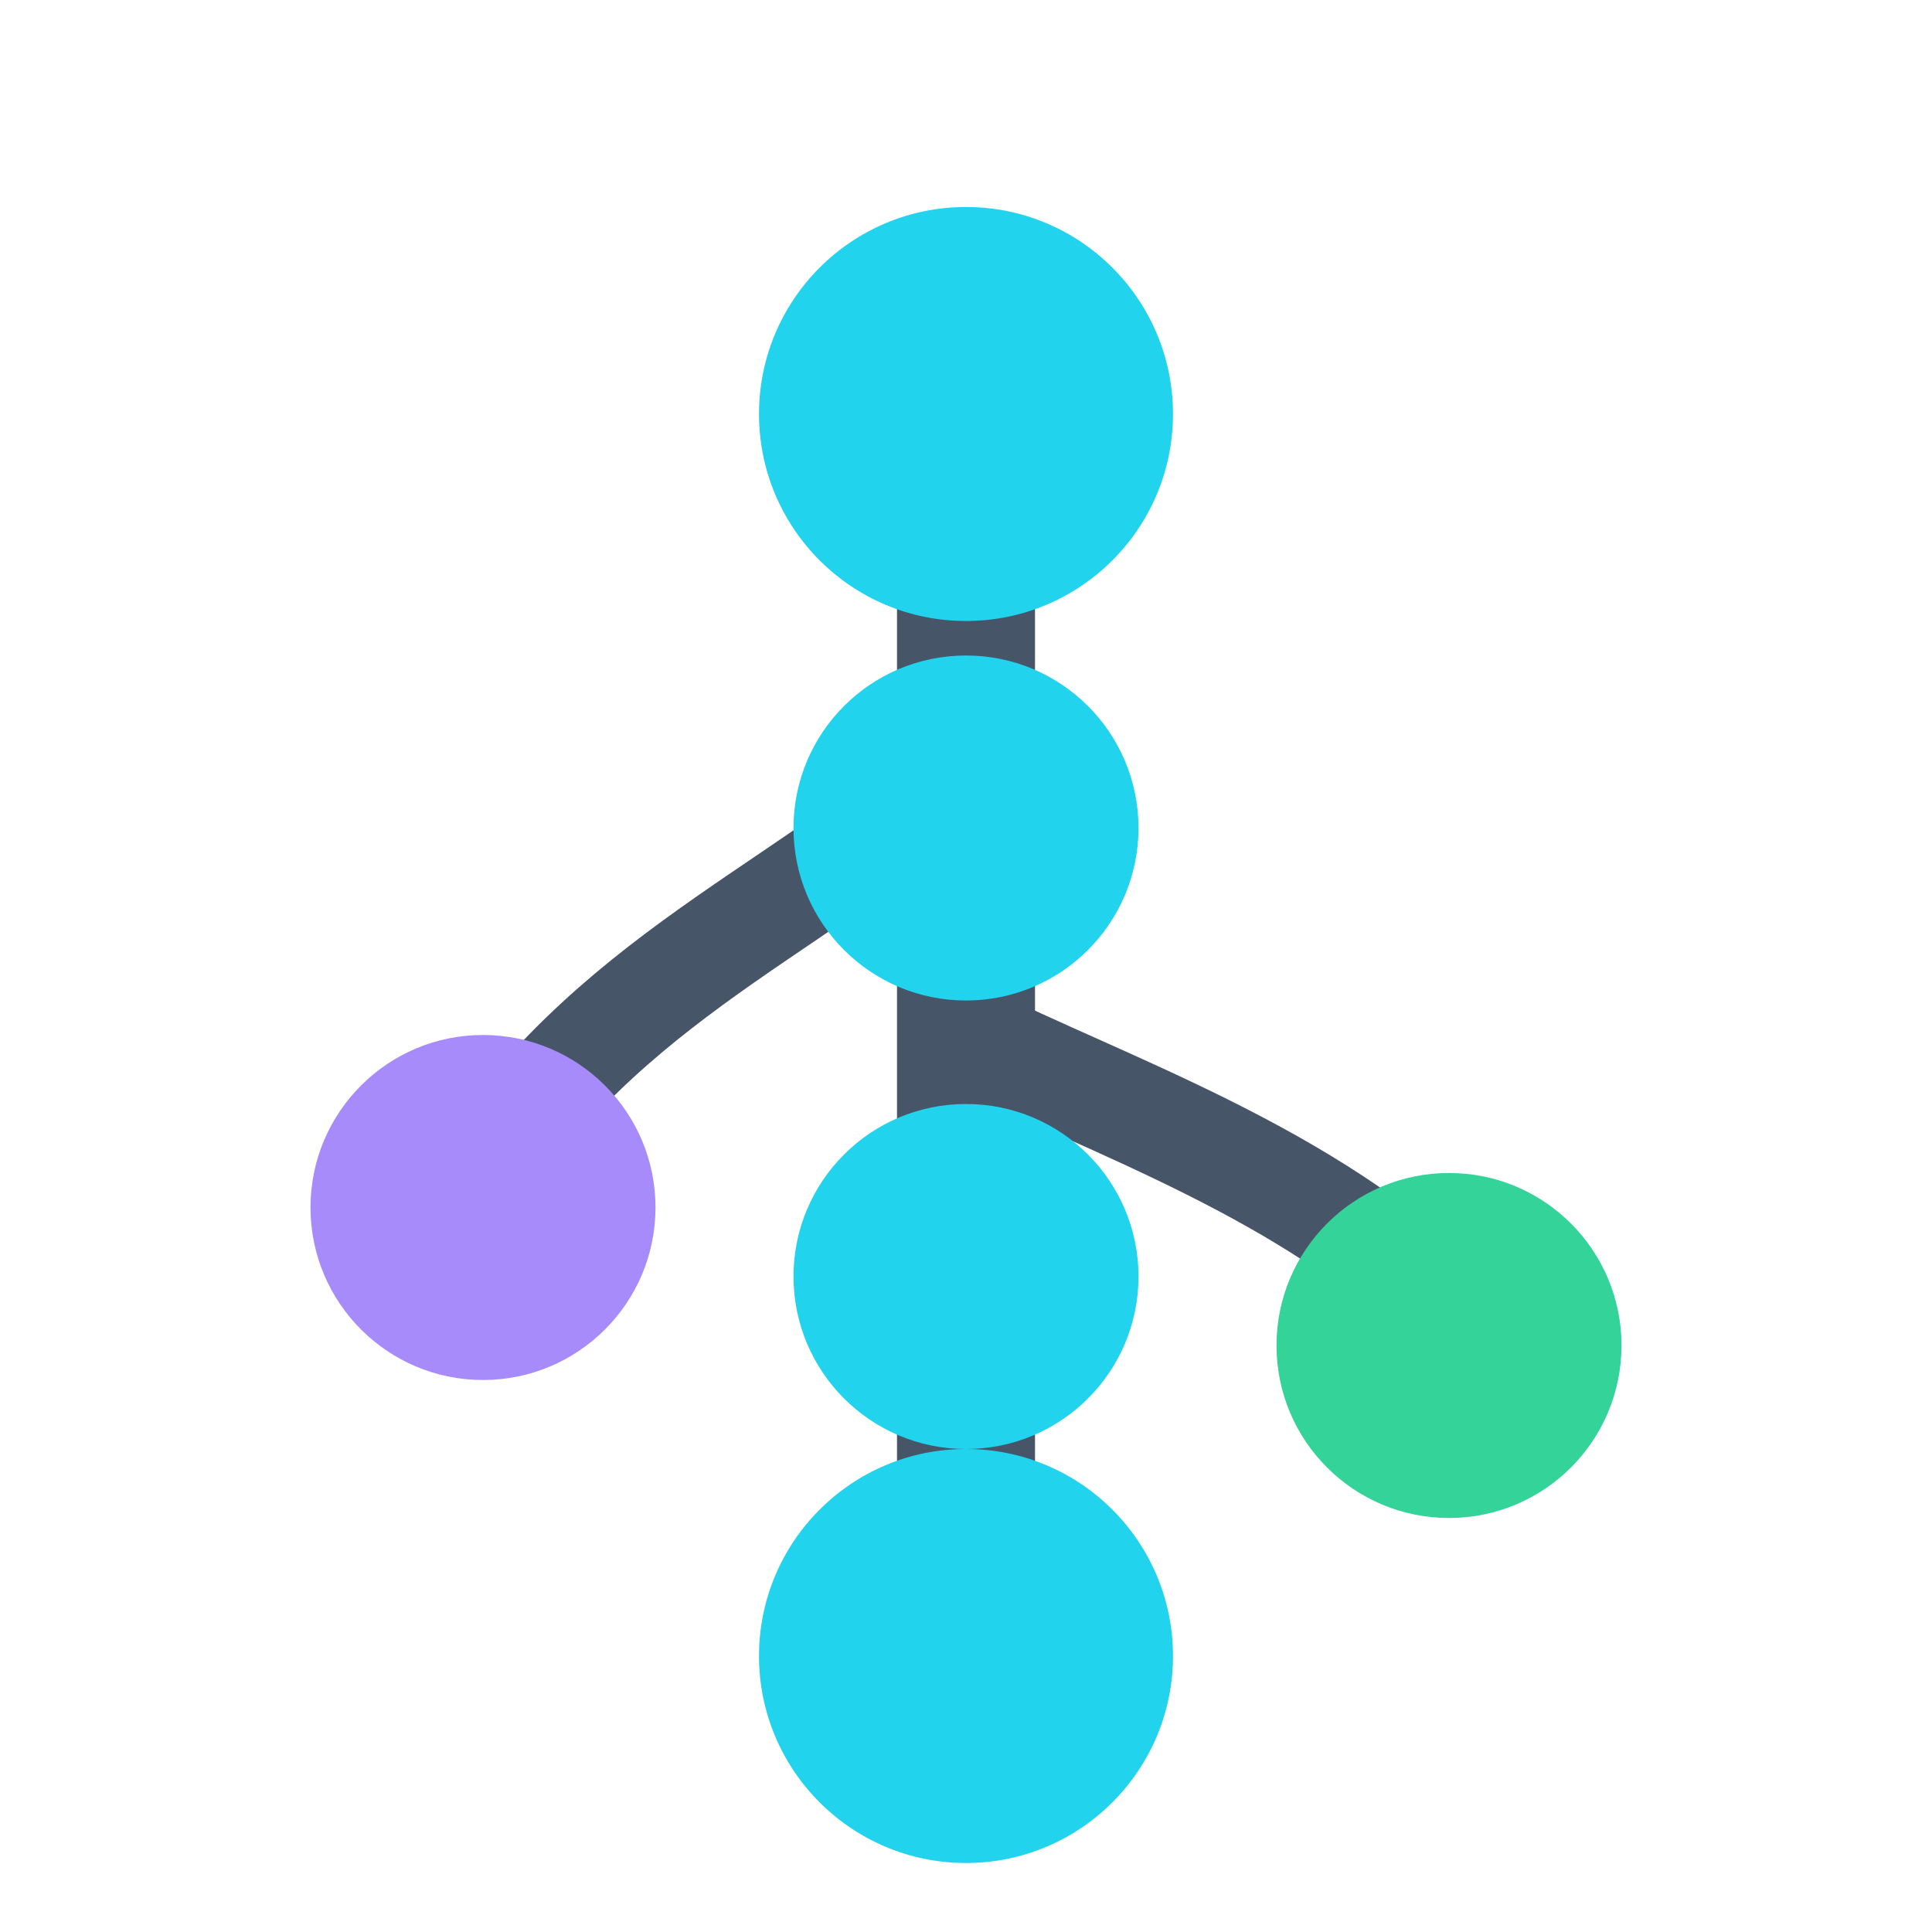
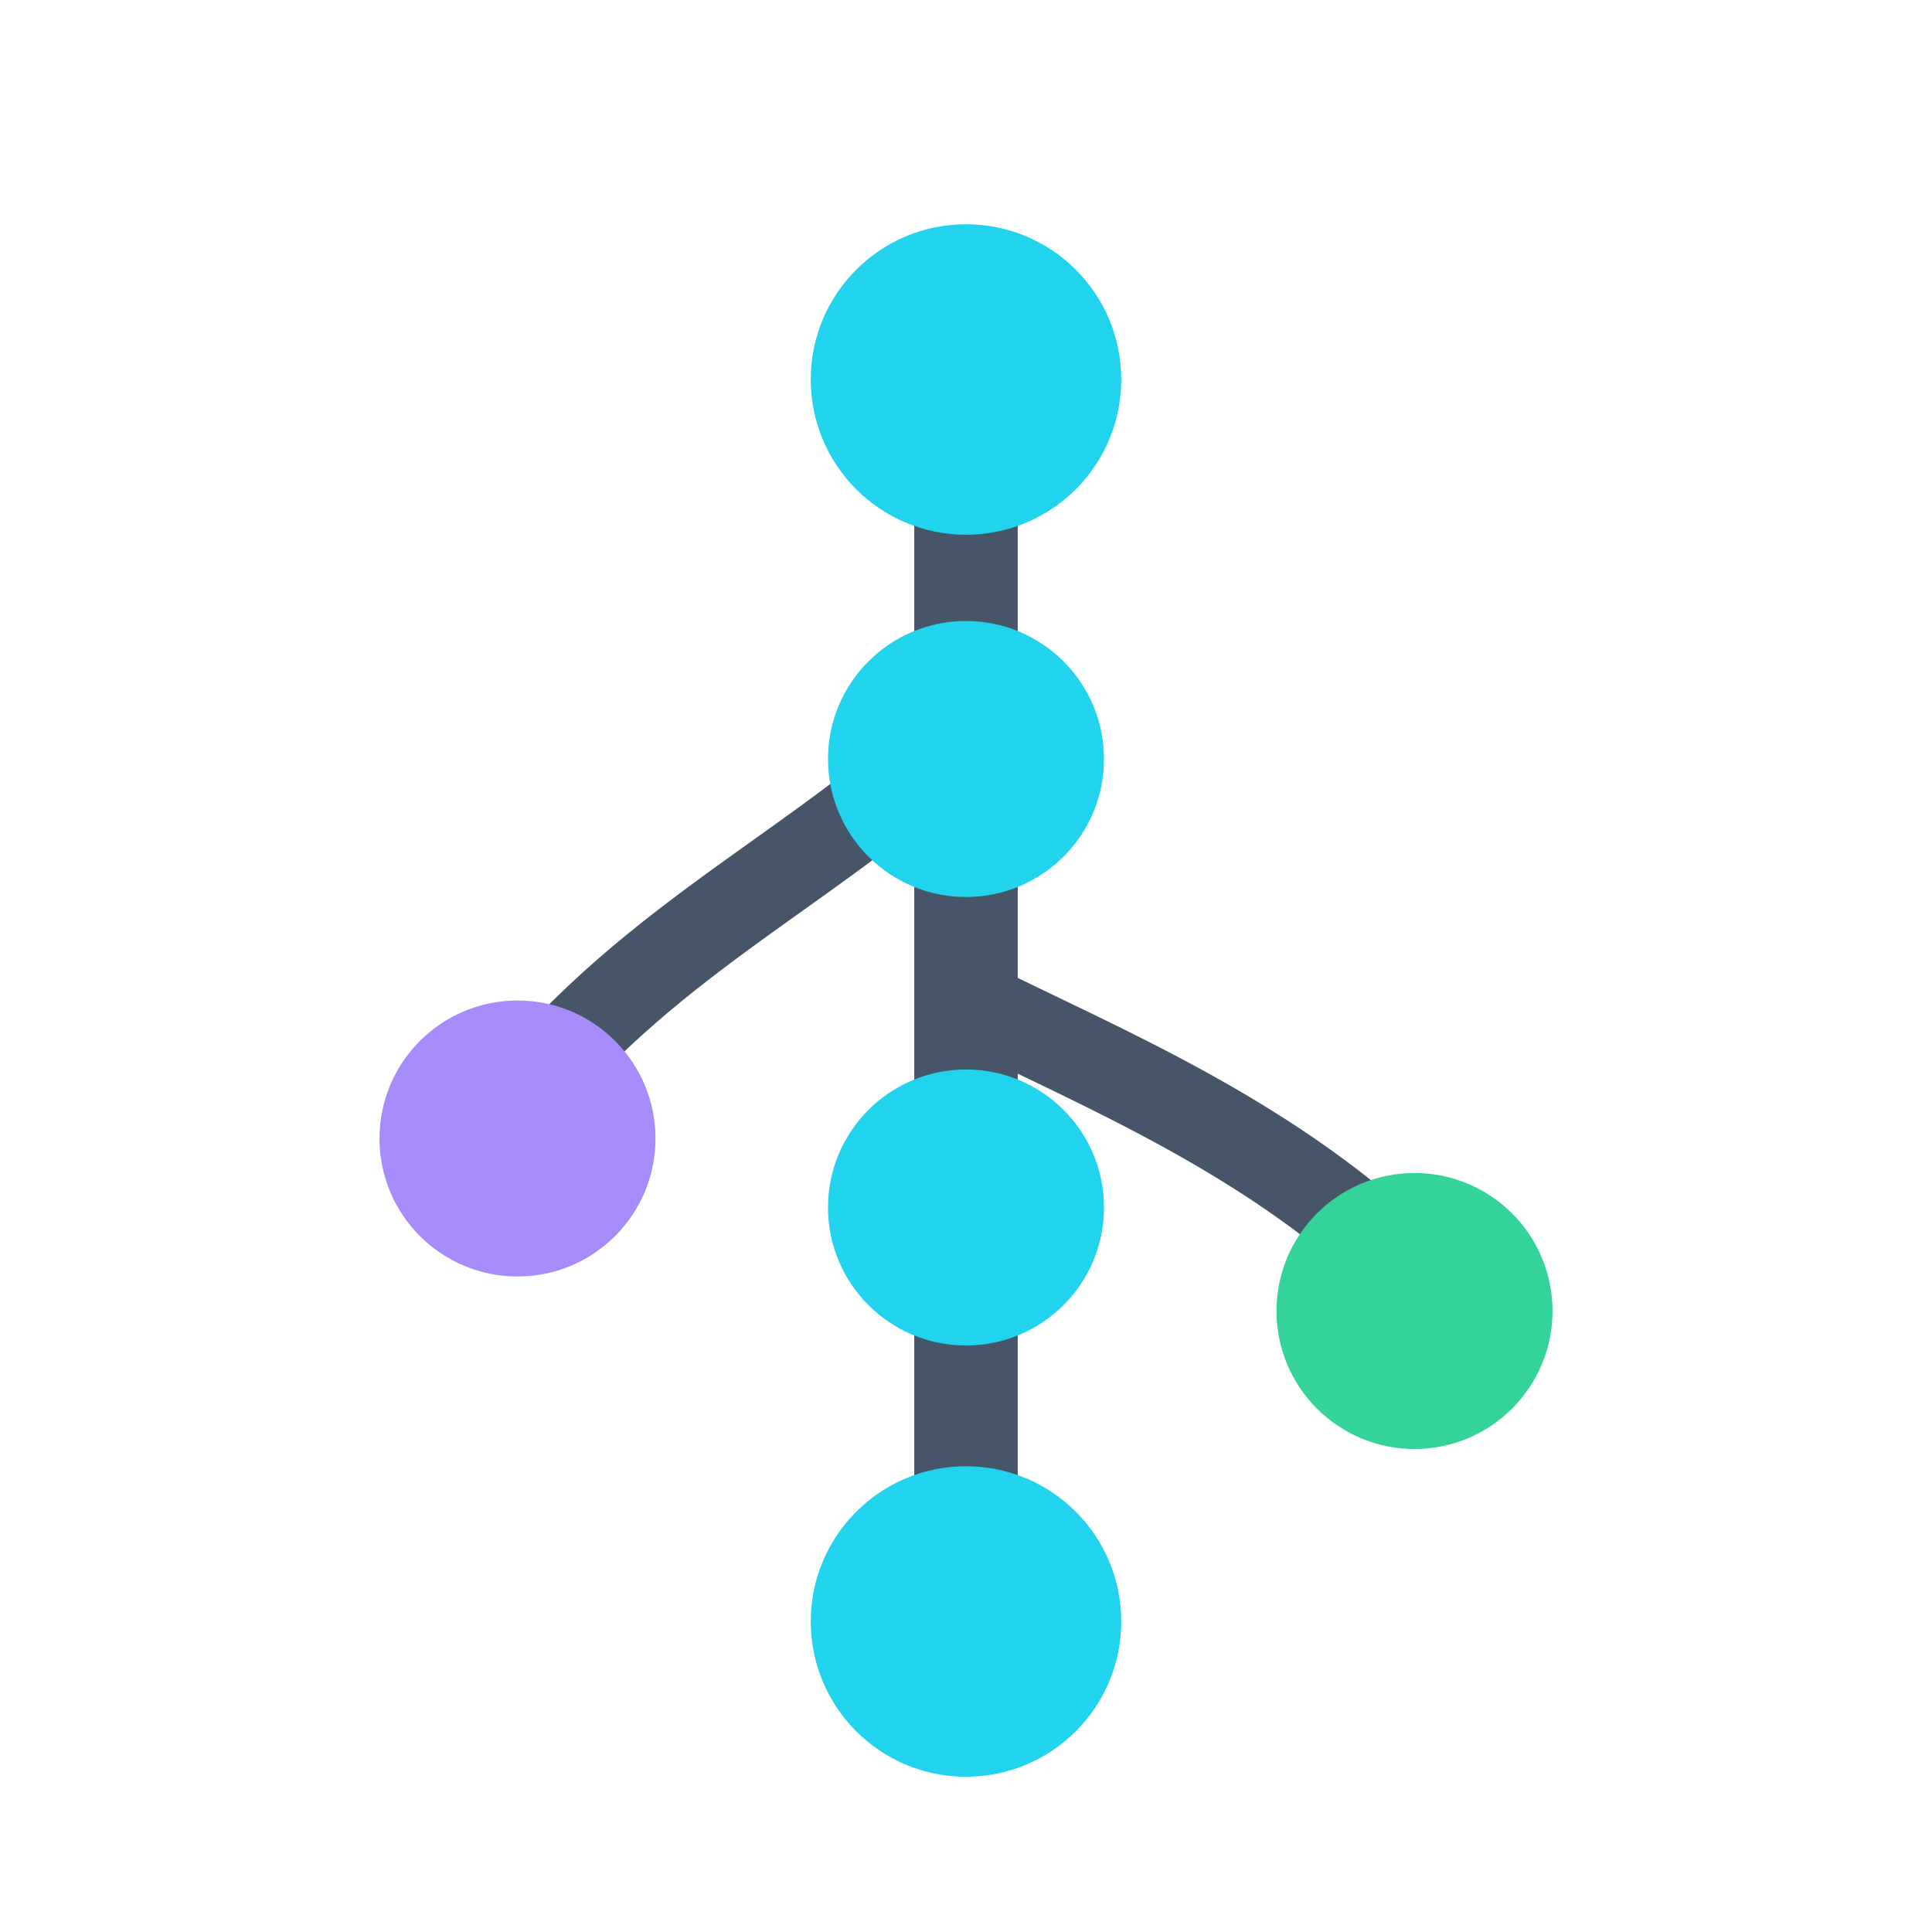
<svg xmlns="http://www.w3.org/2000/svg" width="28" height="28" viewBox="0 0 28 28" fill="none">
-   <path d="M14 7 L14 24" stroke="#475569" stroke-width="2" stroke-linecap="round" />
-   <path d="M14 11 C12 13, 9 14, 7 17" stroke="#475569" stroke-width="1.5" stroke-linecap="round" fill="none" />
-   <path d="M14 15 C16 16, 19 17, 21 19" stroke="#475569" stroke-width="1.5" stroke-linecap="round" fill="none" />
-   <circle cx="14" cy="6" r="3" fill="#22d3ee" />
-   <circle cx="14" cy="12" r="2.5" fill="#22d3ee" />
-   <circle cx="7" cy="17.5" r="2.5" fill="#a78bfa" />
-   <circle cx="14" cy="18.5" r="2.5" fill="#22d3ee" />
-   <circle cx="21" cy="19.5" r="2.5" fill="#34d399" />
-   <circle cx="14" cy="24" r="3" fill="#22d3ee" />
+   <path d="M14 6 L14 24" stroke="#475569" stroke-width="1.5" stroke-linecap="round" />
+   <path d="M14 10.5 C12 12.5, 9.5 13.5, 7.5 16" stroke="#475569" stroke-width="1.25" stroke-linecap="round" fill="none" />
+   <path d="M14 14.5 C16 15.5, 18.5 16.5, 20.5 18.5" stroke="#475569" stroke-width="1.25" stroke-linecap="round" fill="none" />
+   <circle cx="14" cy="5.5" r="2.25" fill="#22d3ee" />
+   <circle cx="14" cy="11" r="2" fill="#22d3ee" />
+   <circle cx="7.5" cy="16.5" r="2" fill="#a78bfa" />
+   <circle cx="14" cy="17.5" r="2" fill="#22d3ee" />
+   <circle cx="20.5" cy="19" r="2" fill="#34d399" />
+   <circle cx="14" cy="23.5" r="2.25" fill="#22d3ee" />
</svg>
